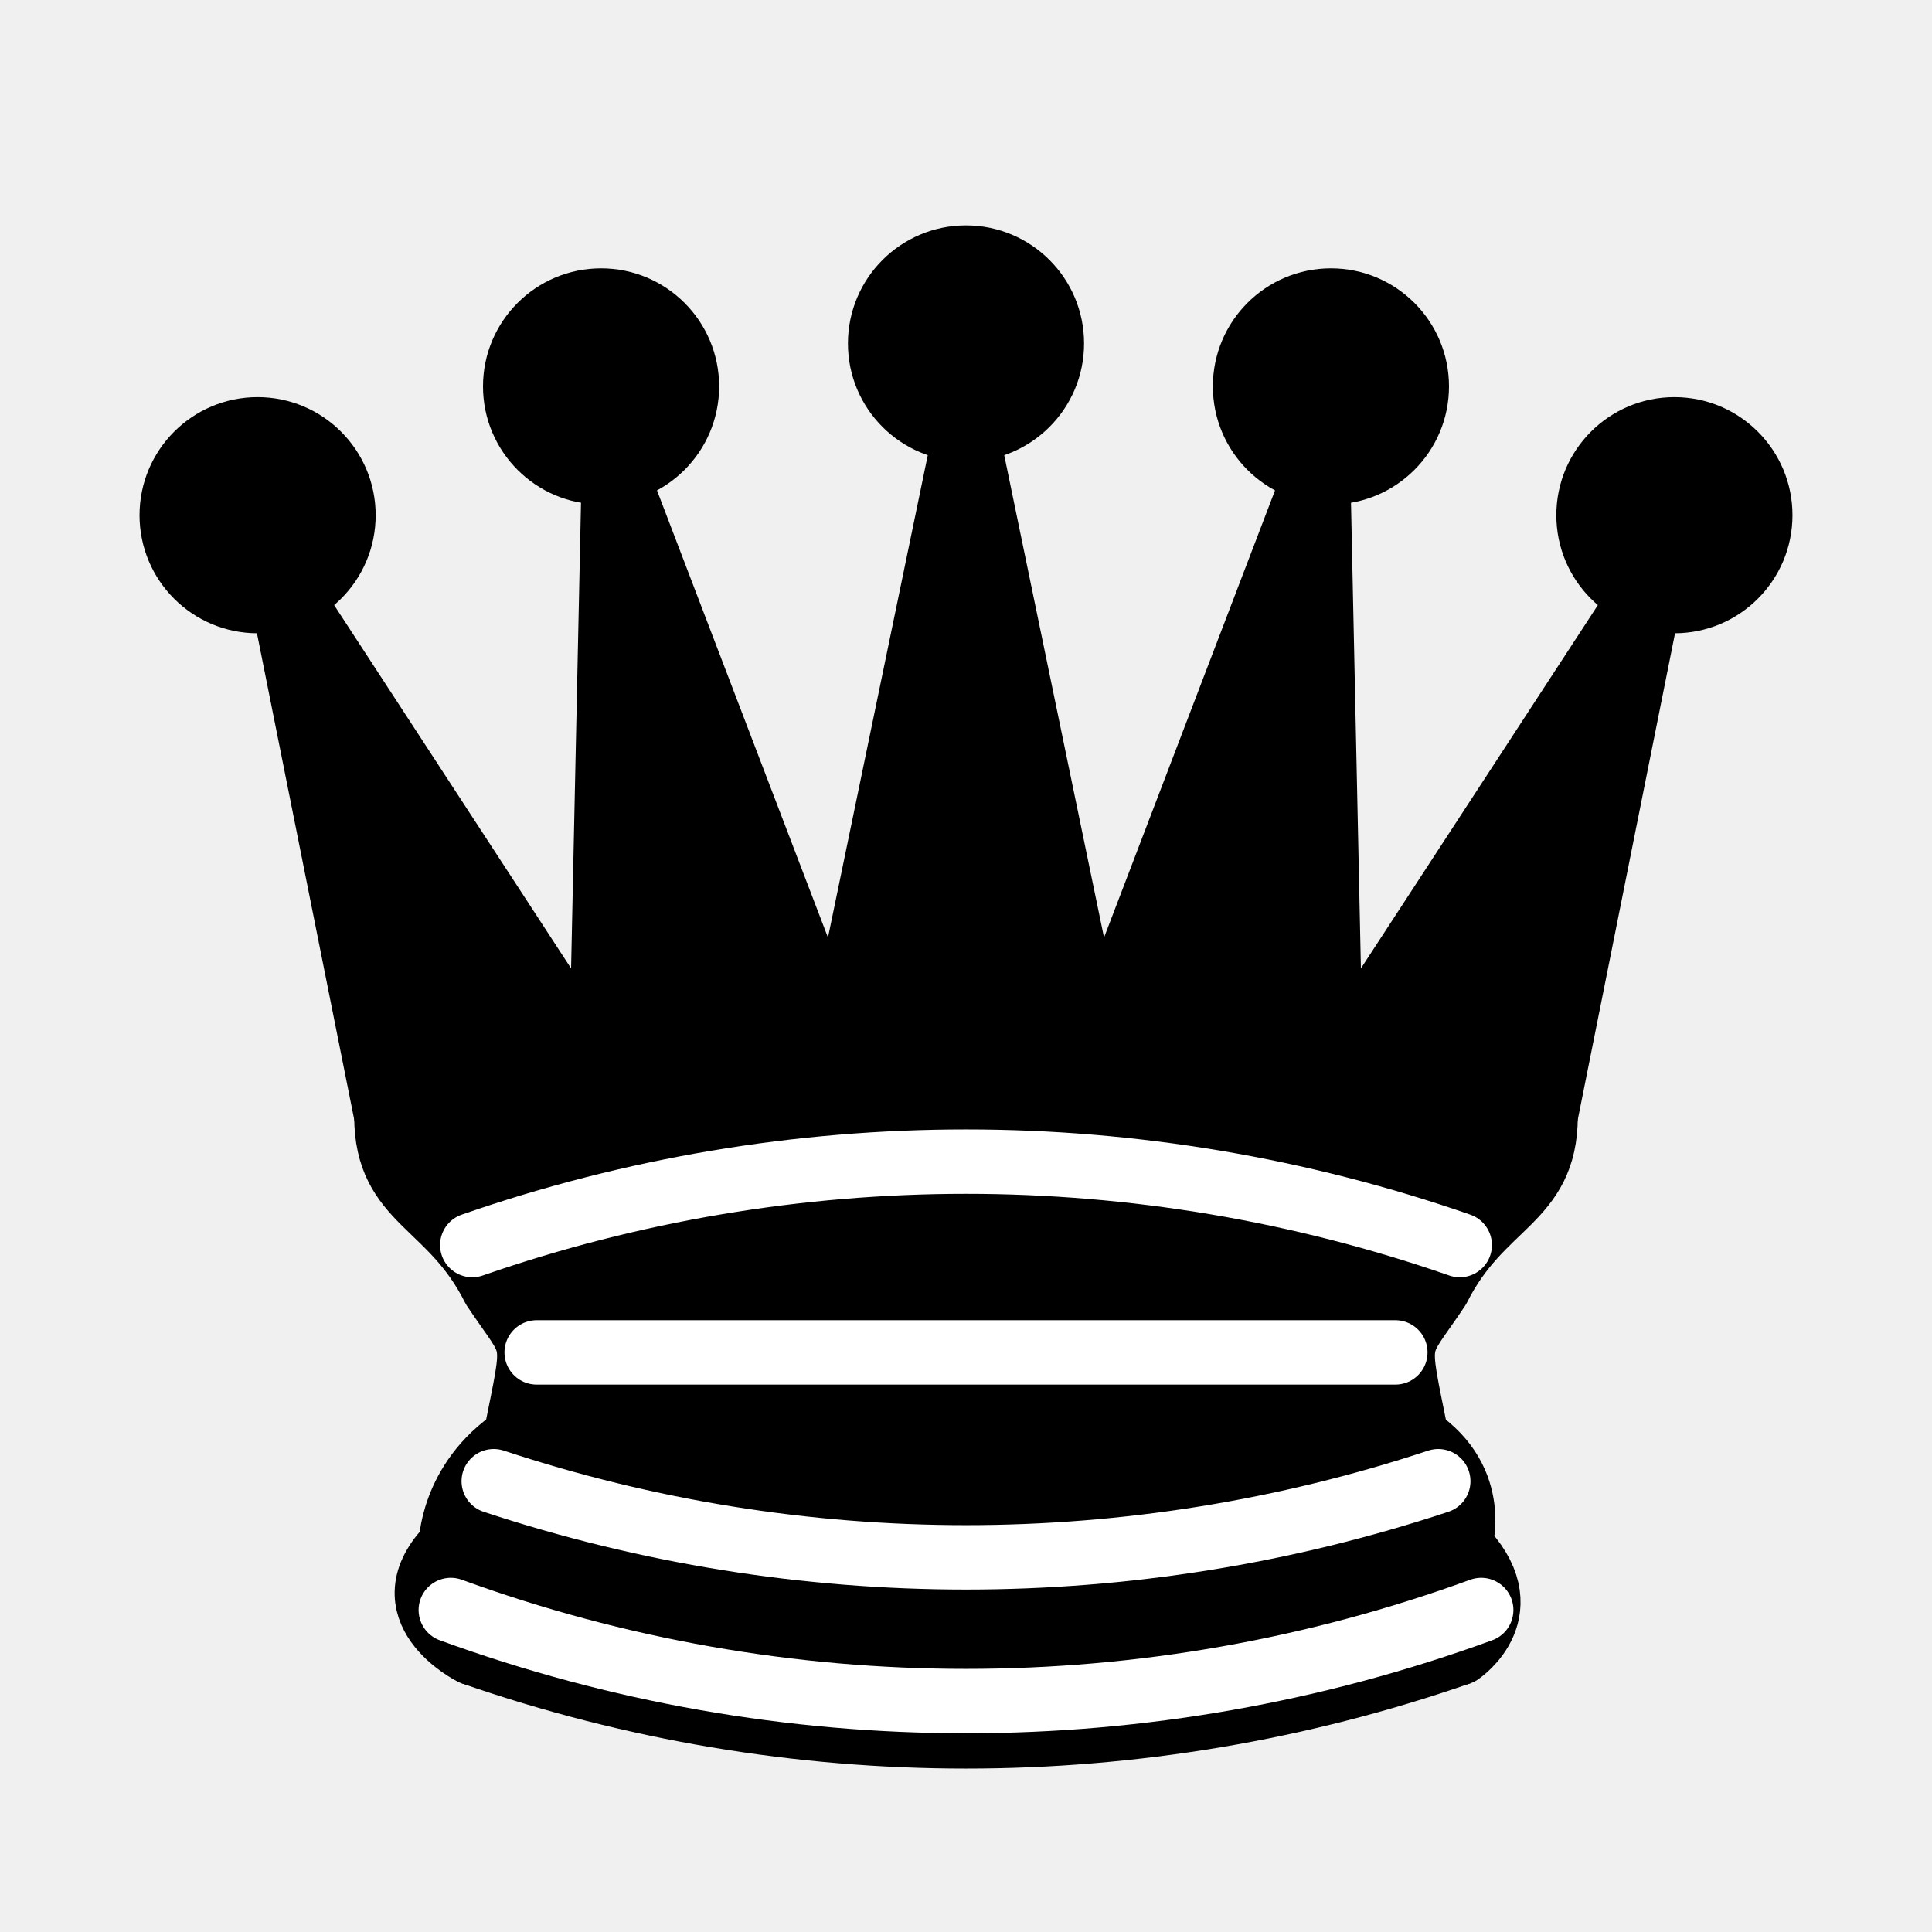
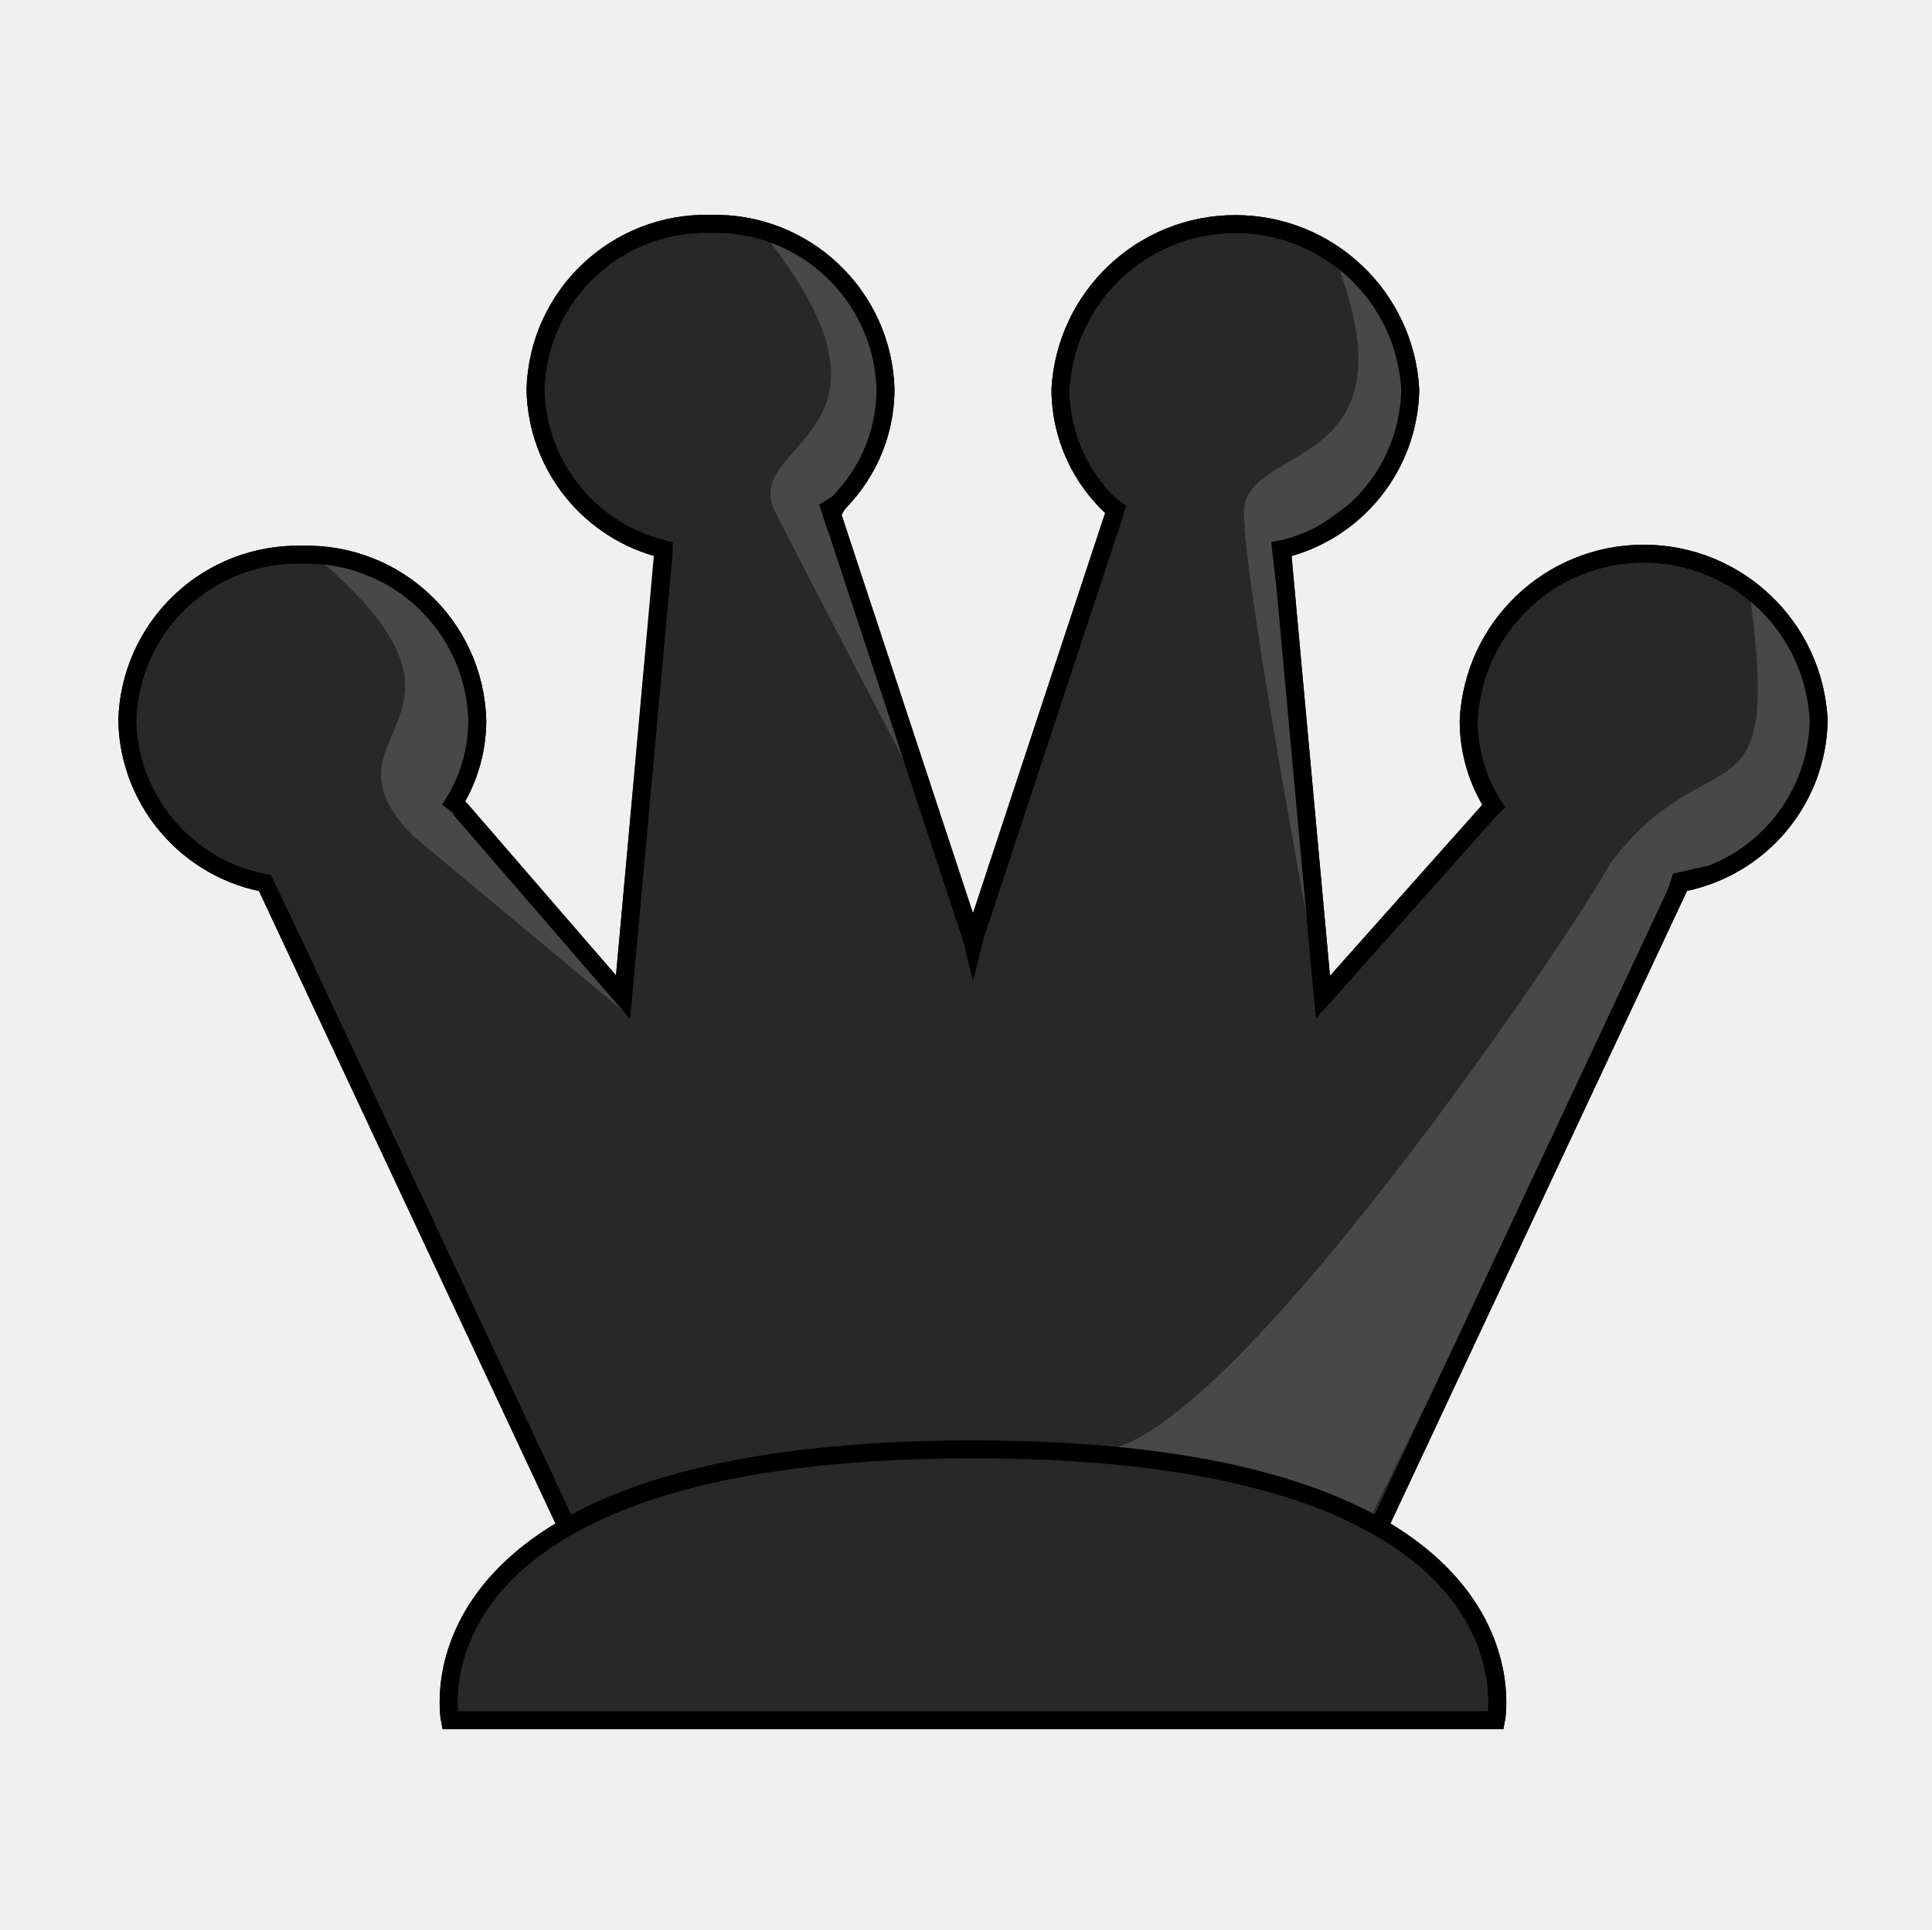
- <svg xmlns="http://www.w3.org/2000/svg" version="1.1" width="45" height="45">
-   <g style="opacity:1; fill:000000; fill-opacity:1; fill-rule:evenodd; stroke:#000000; stroke-width:1.5; stroke-linecap:round;stroke-linejoin:round;stroke-miterlimit:4; stroke-dasharray:none; stroke-opacity:1;">
-     <g style="fill:#000000; stroke:none;">
-       <circle cx="6" cy="12" r="2.75" />
-       <circle cx="14" cy="9" r="2.75" />
-       <circle cx="22.5" cy="8" r="2.75" />
-       <circle cx="31" cy="9" r="2.75" />
-       <circle cx="39" cy="12" r="2.75" />
+ <svg xmlns="http://www.w3.org/2000/svg" viewBox="0 0 107.95 107.84">
+   <defs>
+     <style>.cls-1,.cls-2{fill:#282828;}.cls-1,.cls-4{stroke:#000;stroke-miterlimit:10;}.cls-3{fill:#fff;opacity:0.15;}.cls-4{fill:none;}</style>
+   </defs>
+   <g id="black">
+     <g id="queen_copy" data-name="queen copy">
+       <path class="cls-1" d="M25.14,96.14H83.59S86.61,81,54.36,81,25.14,96.14,25.14,96.14Z" />
+       <polyline class="cls-1" points="31.55 85.06 14.81 49.34 15.26 48.01 23.41 43.38 25.57 45.05 34.81 55.73 37.07 31.03 37.1 27.94 47.85 26.4 46.48 28.72 54.37 52.64" />
+       <path class="cls-1" d="M37.1,30.7a9.36,9.36,0,0,1-7.18-8.93,9.53,9.53,0,0,1,9.78-9.26,9.53,9.53,0,0,1,9.78,9.26,9,9,0,0,1-3.07,6.74" />
+       <path class="cls-1" d="M15.49,49.46a9.45,9.45,0,0,1-8.38-9.17A9.53,9.53,0,0,1,16.89,31a9.53,9.53,0,0,1,9.78,9.26,8.8,8.8,0,0,1-1.56,5" />
+       <polyline class="cls-1" points="77.18 85.06 93.92 49.34 93.47 48.01 85.1 43.17 73.92 55.73 71.64 30.86 72.29 29.48 62.51 26.4 62.33 28.51 54.37 52.64" />
+       <path class="cls-1" d="M71.63,30.7a9.35,9.35,0,0,0,7.17-8.93,9.79,9.79,0,0,0-19.55,0,9,9,0,0,0,3.07,6.74" />
+       <path class="cls-1" d="M93.51,49.42a9.44,9.44,0,0,0,8.11-9.13,9.79,9.79,0,0,0-19.56,0,8.8,8.8,0,0,0,1.56,5" />
+       <polyline class="cls-2" points="31.8 68.35 32.2 57.37 49.42 51.64 60.18 51.64 78.55 57.37 77.54 85.06 36.23 84.1 31.19 85.06 31.8 68.35" />
+       <path class="cls-3" d="M42.53,12.9a16.37,16.37,0,0,1,6,4.82,12.8,12.8,0,0,1,.83,6.88l-2.71,4,.49,2,5.51,16s-7.32-14-9.34-18S51.85,24.41,42.53,12.9Z" />
+       <path class="cls-3" d="M97.69,32.66a15.85,15.85,0,0,1,3.87,6.65,17.23,17.23,0,0,1-1.35,5.78c-1.68,1.88-4.59,3.55-6.75,5.22l-17,34.74a47.39,47.39,0,0,0-15.06-4c7,0,26.78-29.34,28.57-32.8C95.68,40.72,99.71,46.76,97.69,32.66Z" />
+       <path class="cls-3" d="M74.45,14.06l3.83,4.71a11.87,11.87,0,0,1-.74,7.84l-5.9,4.25,2,23.78s-4.14-22-4.14-26S79.56,26.61,74.45,14.06Z" />
+       <polygon points="95.68 48.78 93.2 49.67 93.48 48.83 95.31 48.41 95.68 48.78" />
+       <polygon points="71.29 32.56 71.84 32.53 71.63 30.18 71.03 30.29 71.29 32.56" />
+       <polygon points="61.98 29.19 62.46 29.67 62.92 28.28 62.28 27.77 61.94 28.11 61.98 29.19" />
+       <polygon points="46.41 27.81 46.7 28.34 46.62 29.64 46.24 29.64 45.77 28.2 46.41 27.81" />
+       <polygon points="55.37 50.8 53.77 52.4 54.37 54.83 55.37 50.8" />
+       <polygon points="37.13 30.19 37.07 31.03 37.57 30.94 37.59 30.32 37.13 30.19" />
+       <path class="cls-3" d="M17.08,30.64c11.91,9.73,0,10.08,6.05,16.12L35.22,56.84,25.14,44.75c1.18-1.57,1.53-3.79,1.53-6.28l-3.18-5Z" />
+       <line class="cls-4" x1="46.54" y1="28.91" x2="54.36" y2="52.64" />
+       <polyline class="cls-4" points="25.7 45.19 34.81 55.73 37.07 30.7" />
+       <line class="cls-4" x1="31.55" y1="85.05" x2="14.92" y2="49.58" />
+       <path class="cls-4" d="M37.1,30.7a9.36,9.36,0,0,1-7.18-8.93,9.53,9.53,0,0,1,9.78-9.26,9.53,9.53,0,0,1,9.78,9.26,9,9,0,0,1-3.07,6.74" />
+       <path class="cls-4" d="M15.49,49.46a9.45,9.45,0,0,1-8.38-9.17A9.53,9.53,0,0,1,16.89,31a9.53,9.53,0,0,1,9.78,9.26,8.8,8.8,0,0,1-1.56,5" />
+       <line class="cls-4" x1="62.28" y1="28.65" x2="54.36" y2="52.64" />
+       <polyline class="cls-4" points="83.43 45.05 73.92 55.73 71.66 31" />
+       <line class="cls-4" x1="77.18" y1="85.05" x2="93.92" y2="49.34" />
+       <path class="cls-4" d="M71.63,30.7a9.35,9.35,0,0,0,7.17-8.93,9.79,9.79,0,0,0-19.55,0,9,9,0,0,0,3.07,6.74" />
+       <path class="cls-4" d="M83.47,45.09l.15.21" />
+       <path class="cls-4" d="M93.92,49.34a9.39,9.39,0,0,0,7.7-9.05,9.79,9.79,0,0,0-19.56,0,8.91,8.91,0,0,0,1.41,4.8" />
+       <path class="cls-4" d="M25.14,96.14H83.59S86.61,81,54.36,81,25.14,96.14,25.14,96.14Z" />
+       <polygon class="cls-2" points="15.12 48.87 15.62 48.64 16.12 50.96 15.12 48.87" />
+       <polygon points="83.79 44.64 83.62 44.64 83.62 45.59 84.1 45.13 83.79 44.64" />
    </g>
-     <path d="M 9,26 C 17.5,24.5 30,24.5 36,26 L 38.5,13.5 L 31,25 L 30.7,10.9 L 25.5,24.5 L 22.5,10 L 19.5,24.5 L 14.3,10.9 L 14,25 L 6.5,13.5 L 9,26 z" style="stroke-linecap:butt; stroke:#000000;" />
-     <path d="M 9,26 C 9,28 10.5,28 11.5,30 C 12.5,31.5 12.5,31 12,33.5 C 10.5,34.5 10.5,36 10.5,36 C 9,37.5 11,38.5 11,38.5 C 17.5,39.5 27.5,39.5 34,38.5 C 34,38.5 35.5,37.5 34,36 C 34,36 34.5,34.5 33,33.5 C 32.5,31 32.5,31.5 33.5,30 C 34.5,28 36,28 36,26 C 27.5,24.5 17.5,24.5 9,26 z" style="stroke-linecap:butt;" />
-     <path d="M 11,38.5 A 35,35 1 0 0 34,38.5" style="fill:none; stroke:#000000; stroke-linecap:butt;" />
-     <path d="M 11,29 A 35,35 1 0 1 34,29" style="fill:none; stroke:#ffffff;" />
-     <path d="M 12.5,31.5 L 32.5,31.5" style="fill:none; stroke:#ffffff;" />
-     <path d="M 11.5,34.5 A 35,35 1 0 0 33.5,34.5" style="fill:none; stroke:#ffffff;" />
-     <path d="M 10.5,37.5 A 35,35 1 0 0 34.5,37.5" style="fill:none; stroke:#ffffff;" />
  </g>
</svg>
